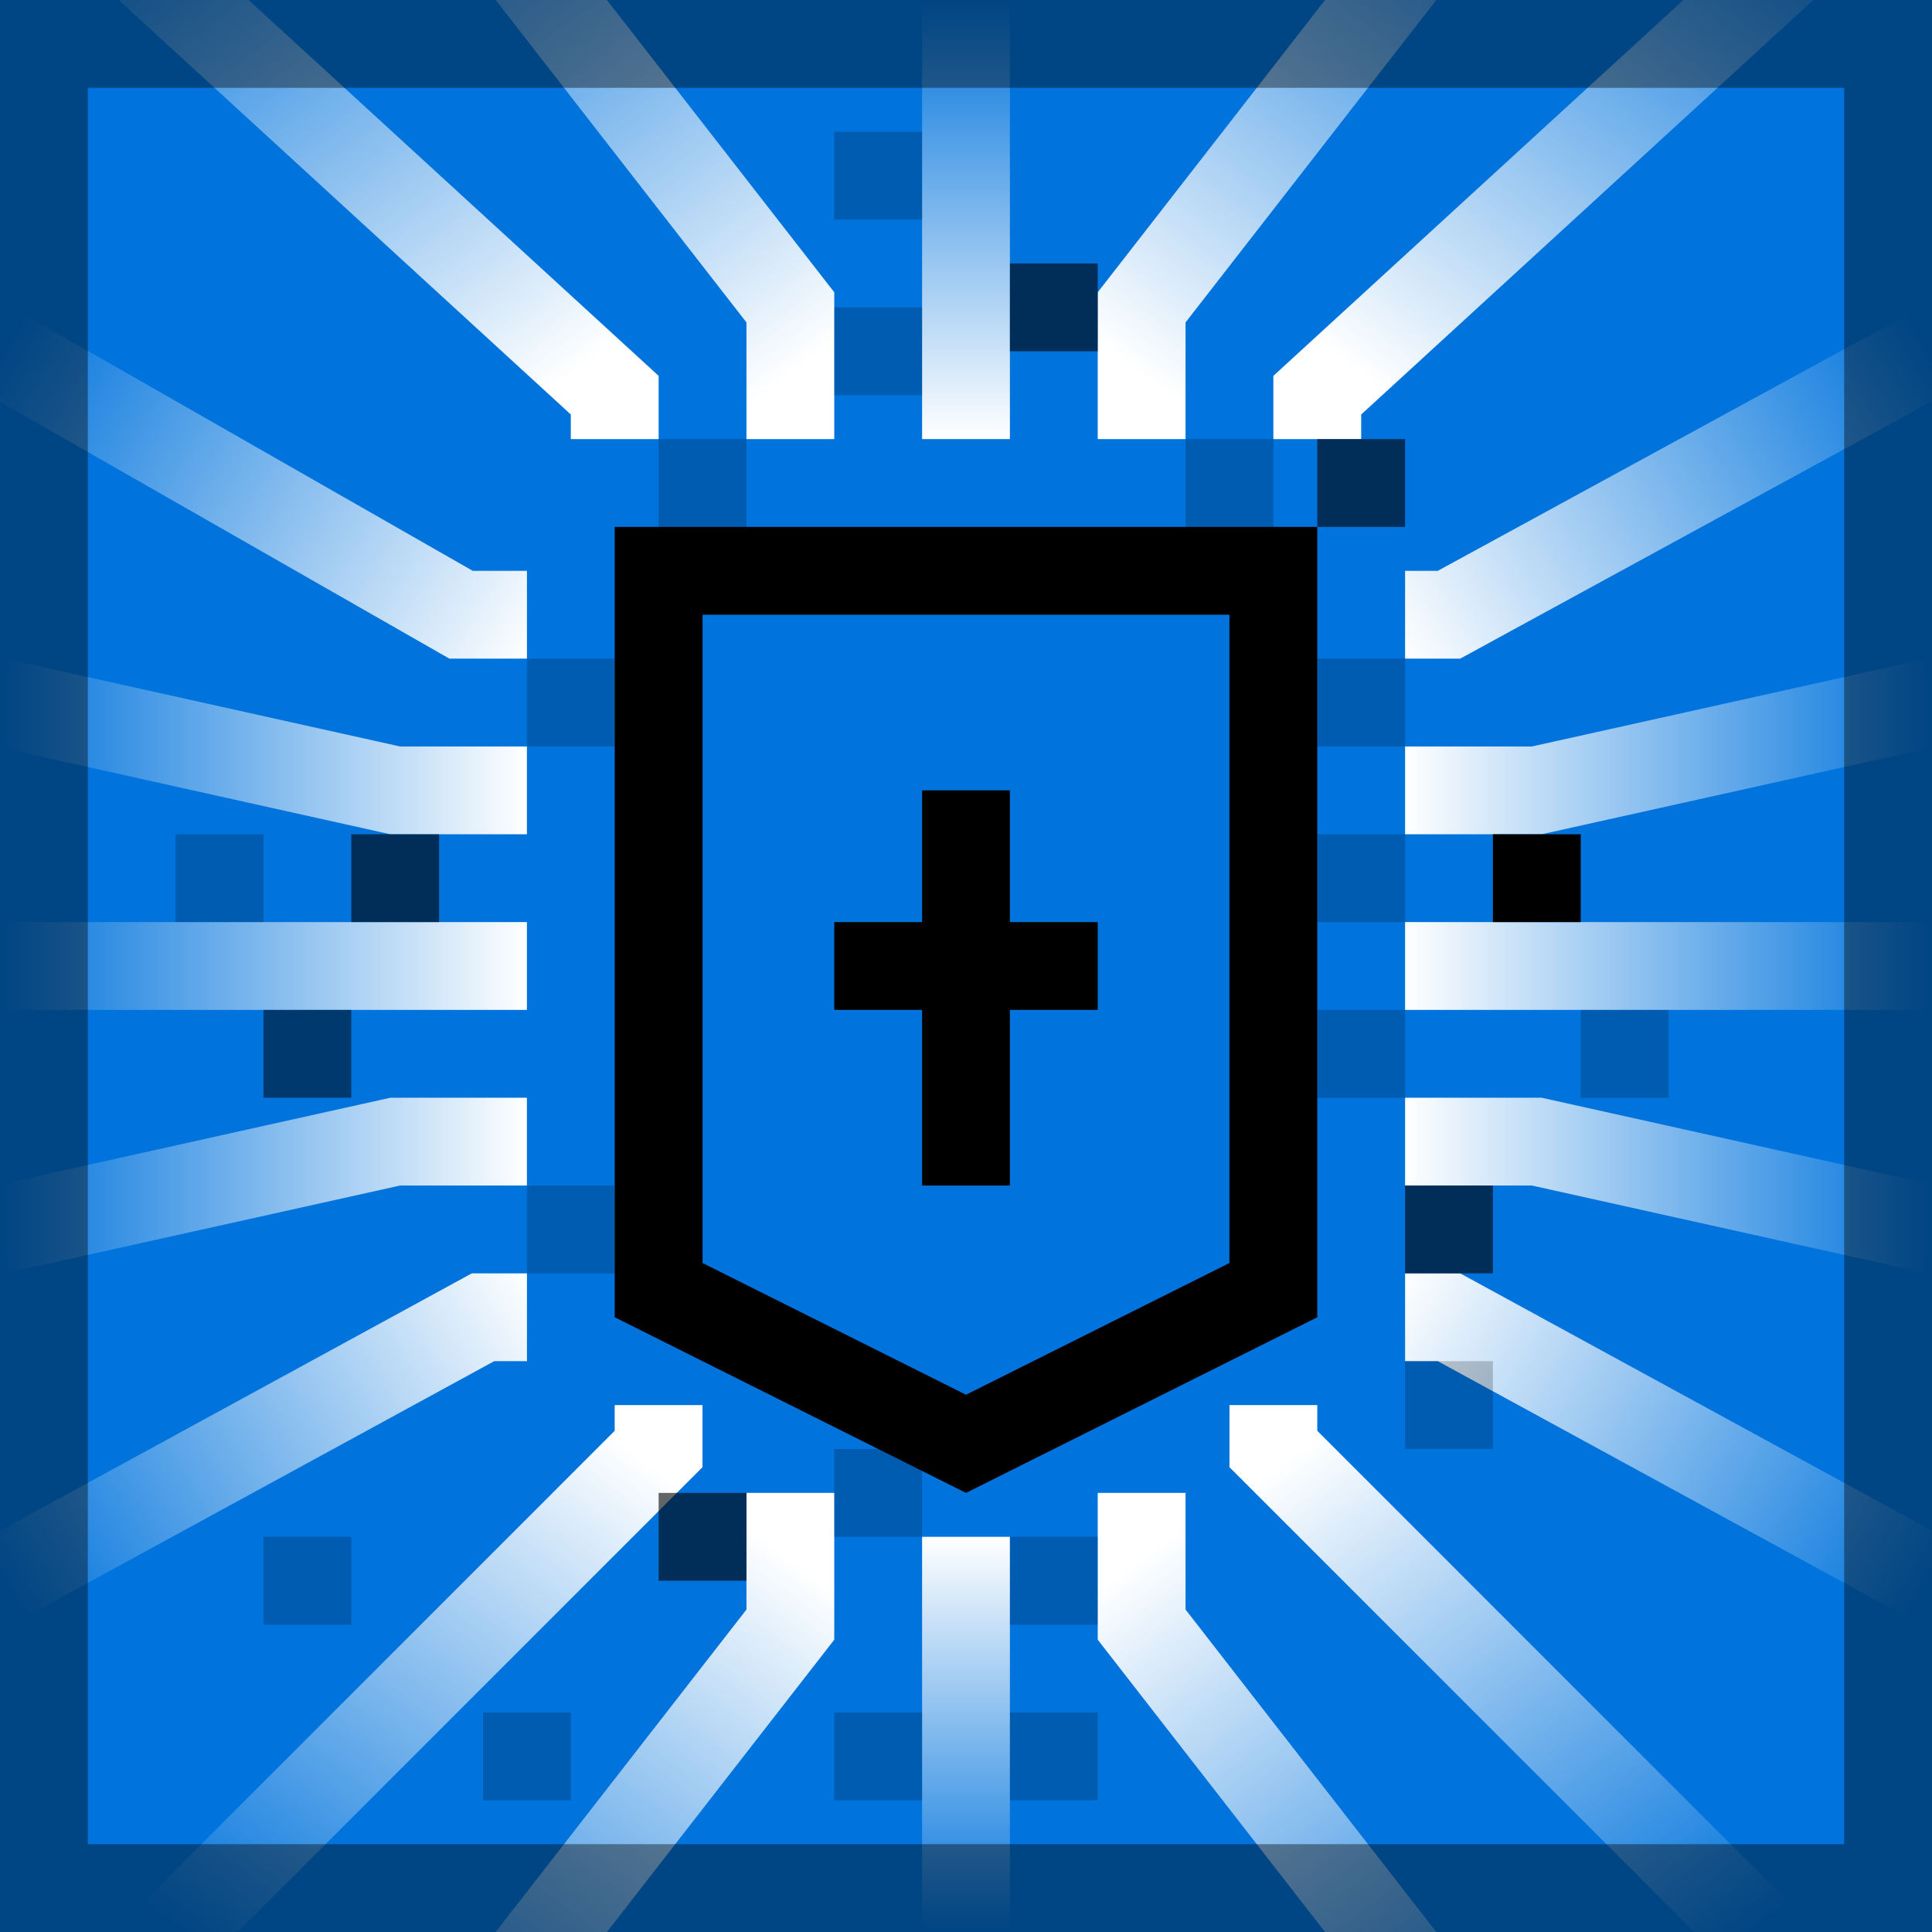
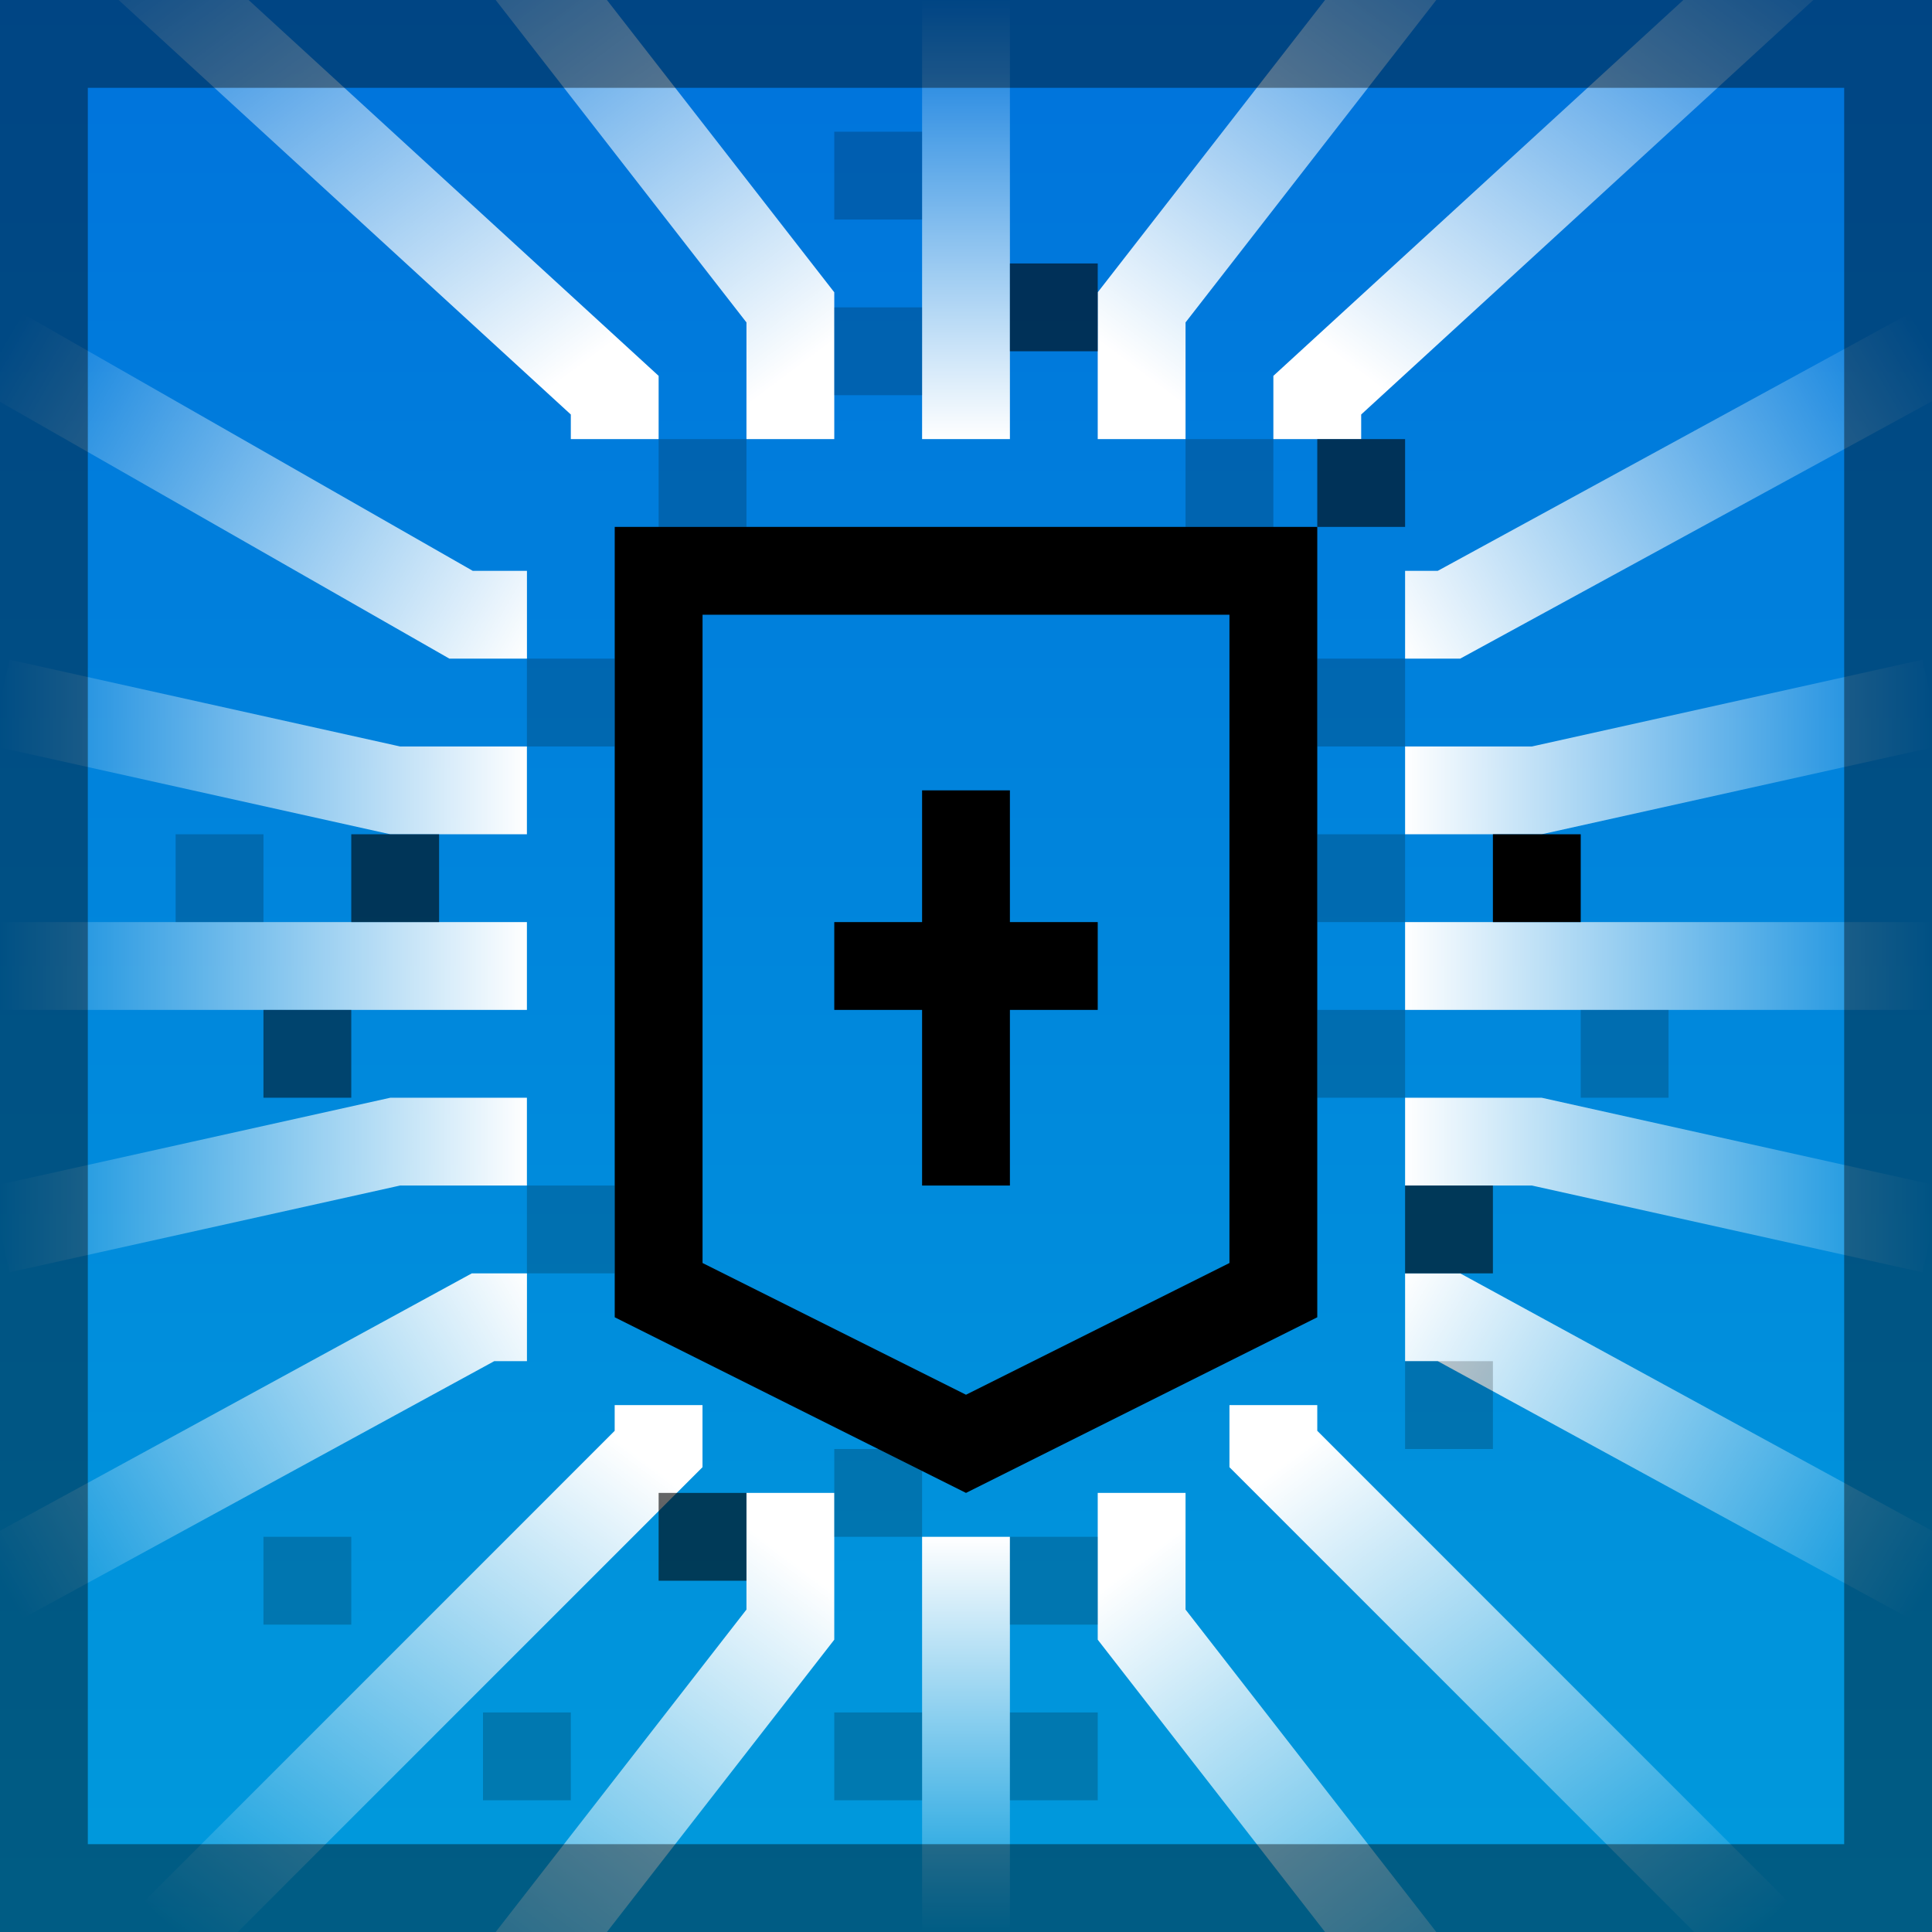
<svg xmlns="http://www.w3.org/2000/svg" width="44" height="44" viewBox="0 0 44 44" fill="none">
  <g clip-path="url(#clip0_390_30319)">
-     <rect width="44" height="44" fill="#0073DC" />
+     <rect width="44" height="44" fill="url(#paint0_linear_390_30319)" />
    <path d="M15 13H29V29.382L22 32.882L15 29.382V13Z" stroke="black" stroke-width="2" />
-     <path d="M29 32V33L39.999 44" stroke="url(#paint0_linear_390_30319)" stroke-width="2" />
-     <path d="M14.999 32V33L4 44" stroke="url(#paint1_linear_390_30319)" stroke-width="2" />
-     <path d="M30 10V9L41.999 -2" stroke="url(#paint2_linear_390_30319)" stroke-width="2" />
-     <path d="M14 10V9L2 -2" stroke="url(#paint3_linear_390_30319)" stroke-width="2" />
-     <path d="M18 10V7L11 -2" stroke="url(#paint4_linear_390_30319)" stroke-width="2" />
-     <path d="M26 10V7L32.999 -2" stroke="url(#paint5_linear_390_30319)" stroke-width="2" />
-     <path d="M18 34V37L11 46" stroke="url(#paint6_linear_390_30319)" stroke-width="2" />
-     <path d="M26 34V37L32.999 46" stroke="url(#paint7_linear_390_30319)" stroke-width="2" />
-     <path d="M32 14H33L44 7.999" stroke="url(#paint8_linear_390_30319)" stroke-width="2" />
-     <path d="M32 30H33L44 36.001" stroke="url(#paint9_linear_390_30319)" stroke-width="2" />
-     <path d="M22 10L22 2.38419e-07" stroke="url(#paint10_linear_390_30319)" stroke-width="2" />
-     <path d="M22 35L22 44" stroke="url(#paint11_linear_390_30319)" stroke-width="2" />
-     <path d="M32 22H44" stroke="url(#paint12_linear_390_30319)" stroke-width="2" />
-     <path d="M32 18H35L44 16" stroke="url(#paint13_linear_390_30319)" stroke-width="2" />
-     <path d="M32 26H35L44 28" stroke="url(#paint14_linear_390_30319)" stroke-width="2" />
-     <path d="M12.001 14H10.5L-9.15527e-05 7.999" stroke="url(#paint15_linear_390_30319)" stroke-width="2" />
-     <path d="M12.001 30H11L-9.15527e-05 36.001" stroke="url(#paint16_linear_390_30319)" stroke-width="2" />
-     <path d="M12 22H0" stroke="url(#paint17_linear_390_30319)" stroke-width="2" />
-     <path d="M12 18H9L0 16" stroke="url(#paint18_linear_390_30319)" stroke-width="2" />
-     <path d="M12 26H9L0 28" stroke="url(#paint19_linear_390_30319)" stroke-width="2" />
+     <path d="M29 32V33L39.999 44" stroke="url(#paint1_linear_390_30319)" stroke-width="2" />
+     <path d="M14.999 32V33L4 44" stroke="url(#paint2_linear_390_30319)" stroke-width="2" />
+     <path d="M30 10V9L41.999 -2" stroke="url(#paint3_linear_390_30319)" stroke-width="2" />
+     <path d="M14 10V9L2 -2" stroke="url(#paint4_linear_390_30319)" stroke-width="2" />
+     <path d="M18 10V7L11 -2" stroke="url(#paint5_linear_390_30319)" stroke-width="2" />
+     <path d="M26 10V7L32.999 -2" stroke="url(#paint6_linear_390_30319)" stroke-width="2" />
+     <path d="M18 34V37L11 46" stroke="url(#paint7_linear_390_30319)" stroke-width="2" />
+     <path d="M26 34V37L32.999 46" stroke="url(#paint8_linear_390_30319)" stroke-width="2" />
+     <path d="M32 14H33L44 7.999" stroke="url(#paint9_linear_390_30319)" stroke-width="2" />
+     <path d="M32 30H33L44 36.001" stroke="url(#paint10_linear_390_30319)" stroke-width="2" />
+     <path d="M22 10L22 2.38419e-07" stroke="url(#paint11_linear_390_30319)" stroke-width="2" />
+     <path d="M22 35L22 44" stroke="url(#paint12_linear_390_30319)" stroke-width="2" />
+     <path d="M32 22H44" stroke="url(#paint13_linear_390_30319)" stroke-width="2" />
+     <path d="M32 18H35L44 16" stroke="url(#paint14_linear_390_30319)" stroke-width="2" />
+     <path d="M32 26H35L44 28" stroke="url(#paint15_linear_390_30319)" stroke-width="2" />
+     <path d="M12.001 14H10.5L-9.15527e-05 7.999" stroke="url(#paint16_linear_390_30319)" stroke-width="2" />
+     <path d="M12.001 30H11L-9.15527e-05 36.001" stroke="url(#paint17_linear_390_30319)" stroke-width="2" />
+     <path d="M12 22H0" stroke="url(#paint18_linear_390_30319)" stroke-width="2" />
+     <path d="M12 18H9L0 16" stroke="url(#paint19_linear_390_30319)" stroke-width="2" />
+     <path d="M12 26H9L0 28" stroke="url(#paint20_linear_390_30319)" stroke-width="2" />
    <rect opacity="0.6" x="8" y="19" width="2" height="2" fill="black" />
    <rect x="34" y="19" width="2" height="2" fill="black" />
    <rect opacity="0.5" x="6" y="23" width="2" height="2" fill="black" />
    <rect opacity="0.6" x="30" y="10" width="2" height="2" fill="black" />
    <rect opacity="0.6" x="23" y="6" width="2" height="2" fill="black" />
    <rect opacity="0.2" x="32" y="31" width="2" height="2" fill="black" />
    <rect opacity="0.6" x="15" y="34" width="2" height="2" fill="black" />
    <rect opacity="0.6" x="32" y="27" width="2" height="2" fill="black" />
    <rect opacity="0.2" x="23" y="35" width="2" height="2" fill="black" />
    <rect opacity="0.2" x="19" y="7" width="2" height="2" fill="black" />
    <rect opacity="0.2" x="15" y="10" width="2" height="2" fill="black" />
    <rect opacity="0.2" x="27" y="10" width="2" height="2" fill="black" />
    <rect opacity="0.2" x="30" y="15" width="2" height="2" fill="black" />
    <rect opacity="0.2" x="30" y="19" width="2" height="2" fill="black" />
    <rect opacity="0.2" x="30" y="23" width="2" height="2" fill="black" />
    <rect opacity="0.2" x="19" y="33" width="2" height="2" fill="black" />
    <rect opacity="0.2" x="12" y="27" width="2" height="2" fill="black" />
    <rect opacity="0.2" x="12" y="15" width="2" height="2" fill="black" />
    <rect opacity="0.2" x="4" y="19" width="2" height="2" fill="black" />
    <rect opacity="0.2" x="19" y="3" width="2" height="2" fill="black" />
    <rect opacity="0.2" x="36" y="23" width="2" height="2" fill="black" />
    <rect opacity="0.2" x="23" y="39" width="2" height="2" fill="black" />
    <rect opacity="0.2" x="19" y="39" width="2" height="2" fill="black" />
    <rect opacity="0.2" x="11" y="39" width="2" height="2" fill="black" />
    <rect opacity="0.2" x="6" y="35" width="2" height="2" fill="black" />
    <rect x="25" y="21" width="2" height="6" transform="rotate(90 25 21)" fill="black" />
    <rect x="21" y="18" width="2" height="9" fill="black" />
+     <rect x="1" y="1" width="42" height="42" stroke="black" stroke-opacity="0.4" stroke-width="2" />
  </g>
-   <rect x="1" y="1" width="42" height="42" stroke="black" stroke-opacity="0.4" stroke-width="2" />
  <defs>
-     <linearGradient id="paint0_linear_390_30319" x1="31" y1="32" x2="40" y2="44" gradientUnits="userSpaceOnUse">
+     <linearGradient id="paint0_linear_390_30319" x1="22" y1="0" x2="22" y2="44" gradientUnits="userSpaceOnUse">
+       <stop stop-color="#0073DC" />
+       <stop offset="1" stop-color="#009ADC" />
+     </linearGradient>
+     <linearGradient id="paint1_linear_390_30319" x1="31" y1="32" x2="40" y2="44" gradientUnits="userSpaceOnUse">
      <stop stop-color="white" />
      <stop offset="1" stop-color="white" stop-opacity="0" />
    </linearGradient>
-     <linearGradient id="paint1_linear_390_30319" x1="12.999" y1="32" x2="4" y2="44" gradientUnits="userSpaceOnUse">
+     <linearGradient id="paint2_linear_390_30319" x1="12.999" y1="32" x2="4" y2="44" gradientUnits="userSpaceOnUse">
      <stop stop-color="white" />
      <stop offset="1" stop-color="white" stop-opacity="0" />
    </linearGradient>
-     <linearGradient id="paint2_linear_390_30319" x1="33" y1="10" x2="42" y2="-2" gradientUnits="userSpaceOnUse">
+     <linearGradient id="paint3_linear_390_30319" x1="33" y1="10" x2="42" y2="-2" gradientUnits="userSpaceOnUse">
      <stop stop-color="white" />
      <stop offset="1" stop-color="white" stop-opacity="0" />
    </linearGradient>
-     <linearGradient id="paint3_linear_390_30319" x1="10.999" y1="10" x2="2" y2="-2" gradientUnits="userSpaceOnUse">
+     <linearGradient id="paint4_linear_390_30319" x1="10.999" y1="10" x2="2" y2="-2" gradientUnits="userSpaceOnUse">
      <stop stop-color="white" />
      <stop offset="1" stop-color="white" stop-opacity="0" />
    </linearGradient>
-     <linearGradient id="paint4_linear_390_30319" x1="15.999" y1="10" x2="7" y2="-2" gradientUnits="userSpaceOnUse">
+     <linearGradient id="paint5_linear_390_30319" x1="15.999" y1="10" x2="7" y2="-2" gradientUnits="userSpaceOnUse">
      <stop stop-color="white" />
      <stop offset="1" stop-color="white" stop-opacity="0" />
    </linearGradient>
-     <linearGradient id="paint5_linear_390_30319" x1="28" y1="10" x2="37" y2="-2" gradientUnits="userSpaceOnUse">
+     <linearGradient id="paint6_linear_390_30319" x1="28" y1="10" x2="37" y2="-2" gradientUnits="userSpaceOnUse">
      <stop stop-color="white" />
      <stop offset="1" stop-color="white" stop-opacity="0" />
    </linearGradient>
-     <linearGradient id="paint6_linear_390_30319" x1="15.999" y1="34" x2="7" y2="46" gradientUnits="userSpaceOnUse">
+     <linearGradient id="paint7_linear_390_30319" x1="15.999" y1="34" x2="7" y2="46" gradientUnits="userSpaceOnUse">
      <stop stop-color="white" />
      <stop offset="1" stop-color="white" stop-opacity="0" />
    </linearGradient>
-     <linearGradient id="paint7_linear_390_30319" x1="28" y1="34" x2="37" y2="46" gradientUnits="userSpaceOnUse">
+     <linearGradient id="paint8_linear_390_30319" x1="28" y1="34" x2="37" y2="46" gradientUnits="userSpaceOnUse">
      <stop stop-color="white" />
      <stop offset="1" stop-color="white" stop-opacity="0" />
    </linearGradient>
-     <linearGradient id="paint8_linear_390_30319" x1="32" y1="15" x2="44" y2="8" gradientUnits="userSpaceOnUse">
+     <linearGradient id="paint9_linear_390_30319" x1="32" y1="15" x2="44" y2="8" gradientUnits="userSpaceOnUse">
      <stop stop-color="white" />
      <stop offset="1" stop-color="white" stop-opacity="0" />
    </linearGradient>
-     <linearGradient id="paint9_linear_390_30319" x1="32" y1="29" x2="44" y2="36" gradientUnits="userSpaceOnUse">
+     <linearGradient id="paint10_linear_390_30319" x1="32" y1="29" x2="44" y2="36" gradientUnits="userSpaceOnUse">
      <stop stop-color="white" />
      <stop offset="1" stop-color="white" stop-opacity="0" />
    </linearGradient>
-     <linearGradient id="paint10_linear_390_30319" x1="22" y1="10" x2="22" y2="0" gradientUnits="userSpaceOnUse">
+     <linearGradient id="paint11_linear_390_30319" x1="22" y1="10" x2="22" y2="0" gradientUnits="userSpaceOnUse">
      <stop stop-color="white" />
      <stop offset="1" stop-color="white" stop-opacity="0" />
    </linearGradient>
-     <linearGradient id="paint11_linear_390_30319" x1="22" y1="35" x2="22" y2="44" gradientUnits="userSpaceOnUse">
+     <linearGradient id="paint12_linear_390_30319" x1="22" y1="35" x2="22" y2="44" gradientUnits="userSpaceOnUse">
      <stop stop-color="white" />
      <stop offset="1" stop-color="white" stop-opacity="0" />
    </linearGradient>
-     <linearGradient id="paint12_linear_390_30319" x1="32" y1="22" x2="44" y2="22" gradientUnits="userSpaceOnUse">
+     <linearGradient id="paint13_linear_390_30319" x1="32" y1="22" x2="44" y2="22" gradientUnits="userSpaceOnUse">
      <stop stop-color="white" />
      <stop offset="1" stop-color="white" stop-opacity="0" />
    </linearGradient>
-     <linearGradient id="paint13_linear_390_30319" x1="32" y1="18" x2="44" y2="18" gradientUnits="userSpaceOnUse">
+     <linearGradient id="paint14_linear_390_30319" x1="32" y1="18" x2="44" y2="18" gradientUnits="userSpaceOnUse">
      <stop stop-color="white" />
      <stop offset="1" stop-color="white" stop-opacity="0" />
    </linearGradient>
-     <linearGradient id="paint14_linear_390_30319" x1="32" y1="26" x2="44" y2="26" gradientUnits="userSpaceOnUse">
+     <linearGradient id="paint15_linear_390_30319" x1="32" y1="26" x2="44" y2="26" gradientUnits="userSpaceOnUse">
      <stop stop-color="white" />
      <stop offset="1" stop-color="white" stop-opacity="0" />
    </linearGradient>
-     <linearGradient id="paint15_linear_390_30319" x1="12" y1="15" x2="-1.03721e-06" y2="8" gradientUnits="userSpaceOnUse">
+     <linearGradient id="paint16_linear_390_30319" x1="12" y1="15" x2="-1.03721e-06" y2="8" gradientUnits="userSpaceOnUse">
      <stop stop-color="white" />
      <stop offset="1" stop-color="white" stop-opacity="0" />
    </linearGradient>
-     <linearGradient id="paint16_linear_390_30319" x1="12" y1="29" x2="-1.03721e-06" y2="36" gradientUnits="userSpaceOnUse">
+     <linearGradient id="paint17_linear_390_30319" x1="12" y1="29" x2="-1.03721e-06" y2="36" gradientUnits="userSpaceOnUse">
      <stop stop-color="white" />
      <stop offset="1" stop-color="white" stop-opacity="0" />
    </linearGradient>
-     <linearGradient id="paint17_linear_390_30319" x1="12" y1="22" x2="0" y2="22" gradientUnits="userSpaceOnUse">
+     <linearGradient id="paint18_linear_390_30319" x1="12" y1="22" x2="0" y2="22" gradientUnits="userSpaceOnUse">
      <stop stop-color="white" />
      <stop offset="1" stop-color="white" stop-opacity="0" />
    </linearGradient>
-     <linearGradient id="paint18_linear_390_30319" x1="12" y1="18" x2="0" y2="18" gradientUnits="userSpaceOnUse">
+     <linearGradient id="paint19_linear_390_30319" x1="12" y1="18" x2="0" y2="18" gradientUnits="userSpaceOnUse">
      <stop stop-color="white" />
      <stop offset="1" stop-color="white" stop-opacity="0" />
    </linearGradient>
-     <linearGradient id="paint19_linear_390_30319" x1="12" y1="26" x2="0" y2="26" gradientUnits="userSpaceOnUse">
+     <linearGradient id="paint20_linear_390_30319" x1="12" y1="26" x2="0" y2="26" gradientUnits="userSpaceOnUse">
      <stop stop-color="white" />
      <stop offset="1" stop-color="white" stop-opacity="0" />
    </linearGradient>
    <clipPath id="clip0_390_30319">
      <rect width="44" height="44" fill="white" />
    </clipPath>
  </defs>
</svg>
